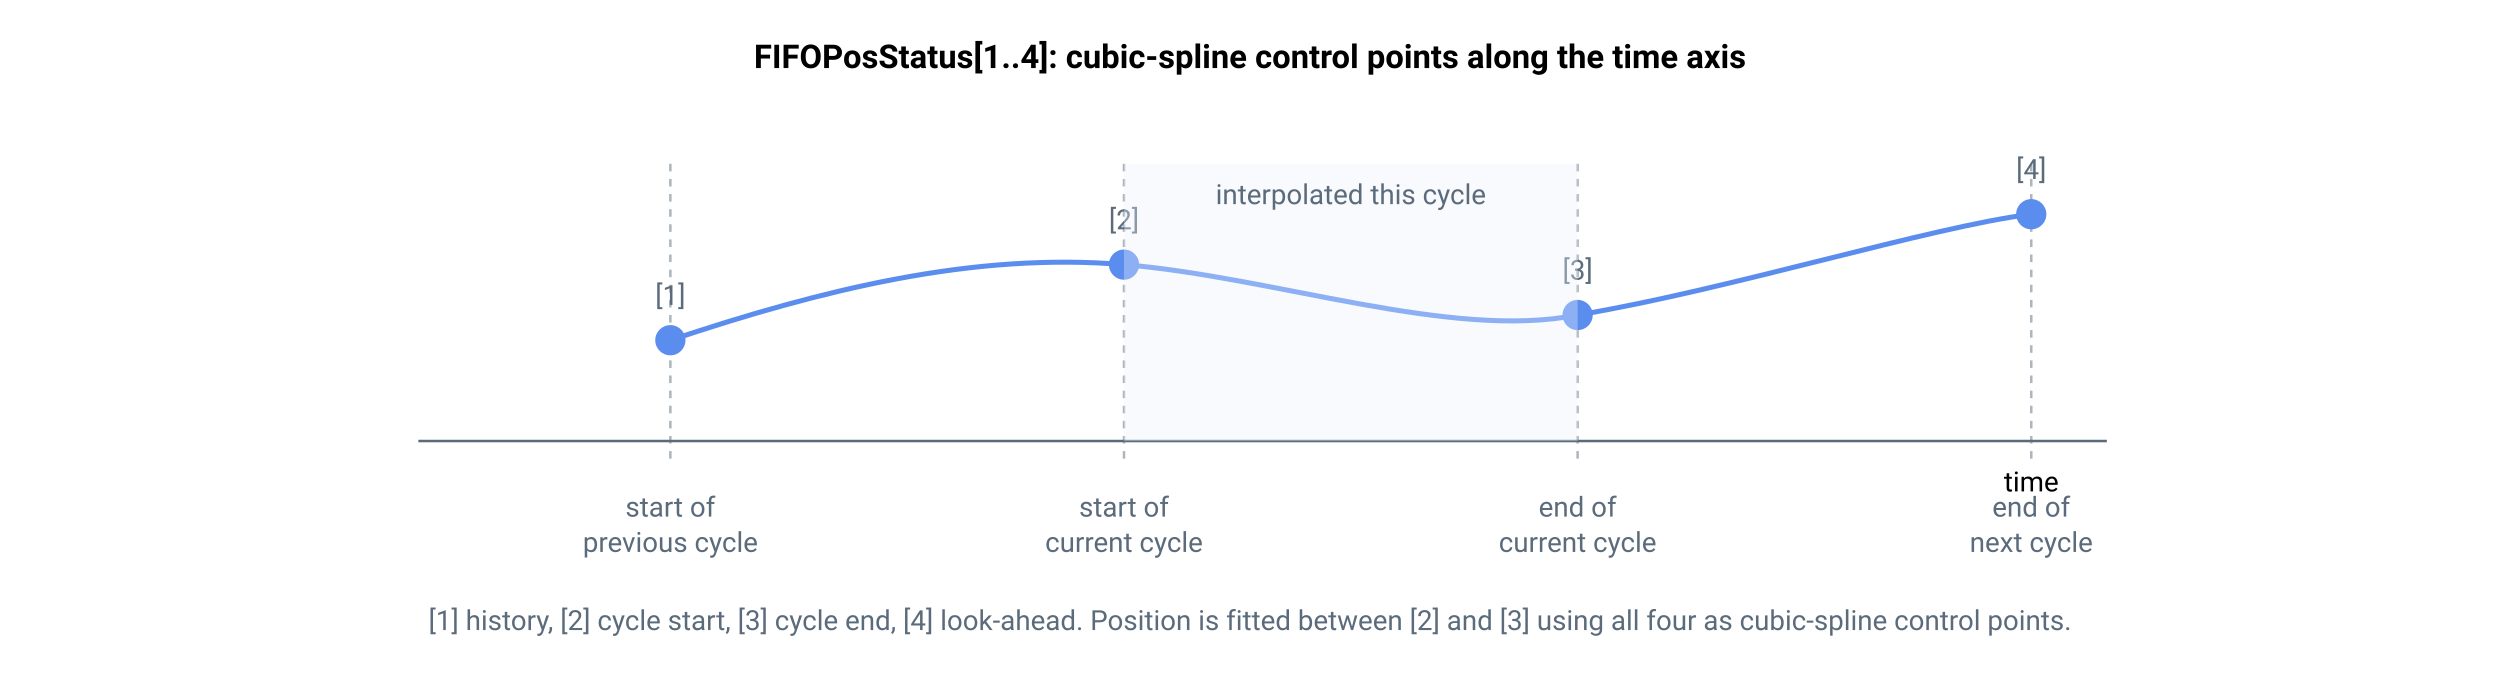
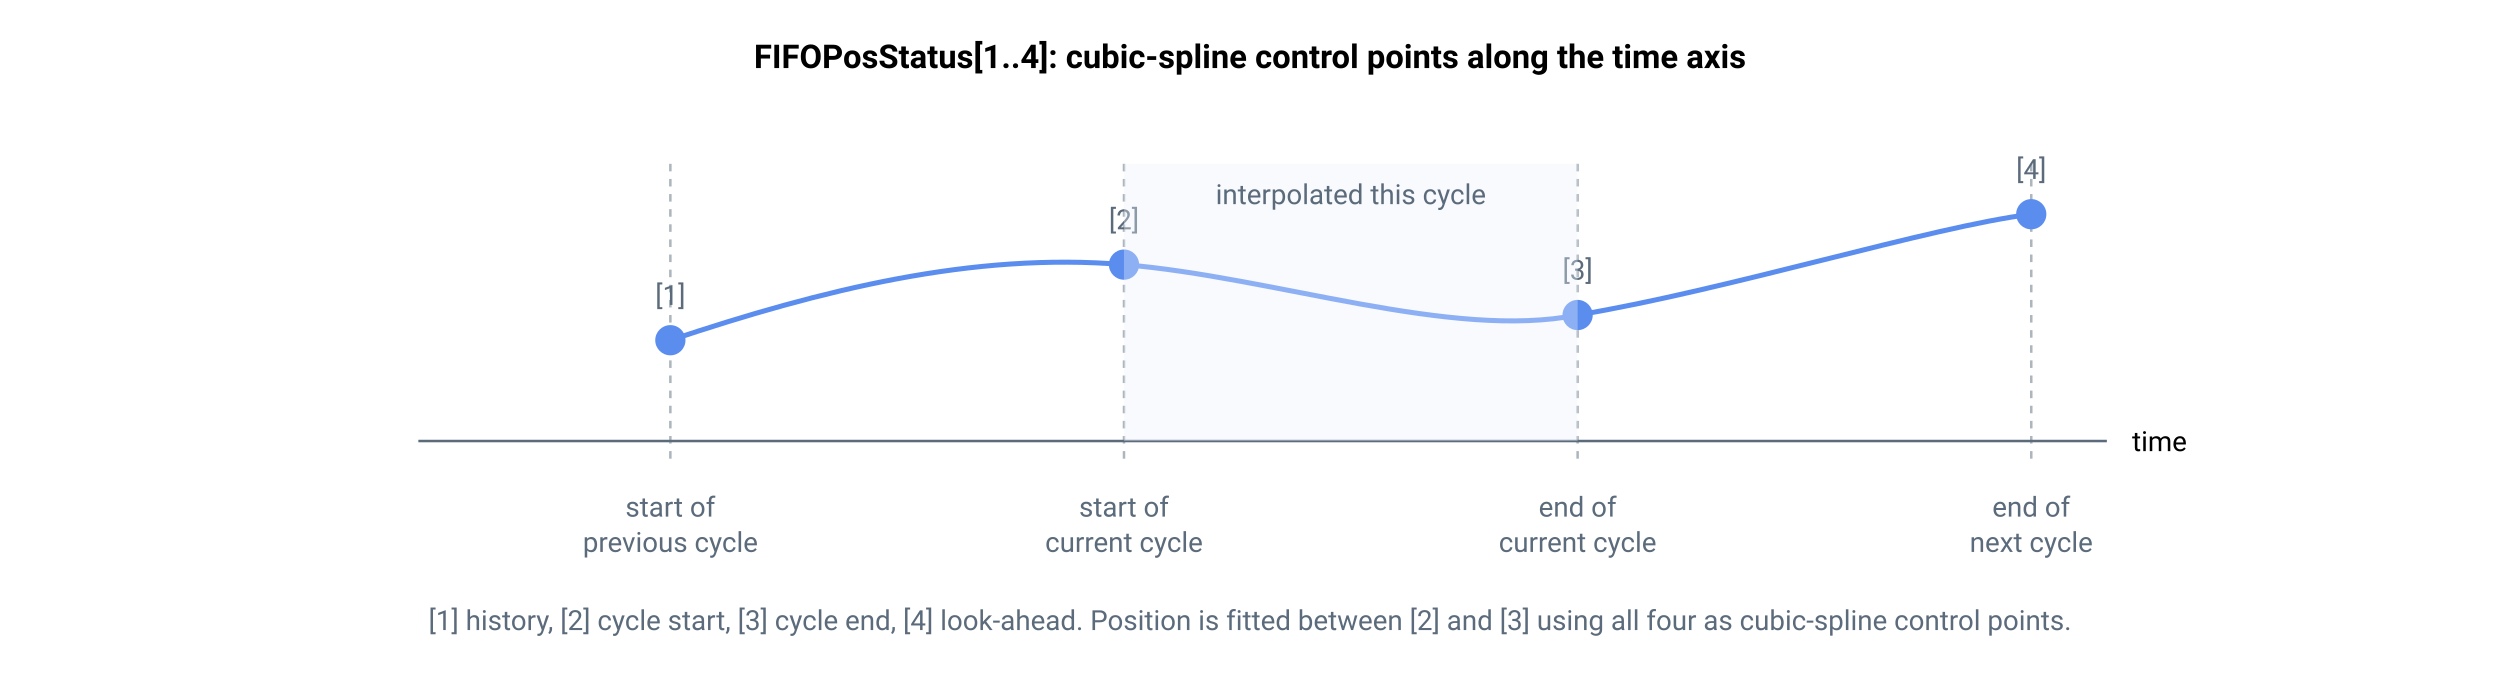
<svg xmlns="http://www.w3.org/2000/svg" width="992" height="267" viewBox="-106 -5 992 267" font-family="-apple-system,Segoe UI,Roboto,sans-serif" font-size="13" role="img" aria-label="FIFOPosStatus indexes 1 through 4 are the four cubic-spline control points around the current cycle: 1 is the history sample, 2 is the cycle start, 3 is the cycle end, and 4 is the look-ahead sample. The position is interpolated between 2 and 3 using all four as control points.">
  <defs>
    <marker id="arrow" markerWidth="8" markerHeight="8" refX="6" refY="3" orient="auto">
      <path d="M0,0 L6,3 L0,6 Z" fill="#5b6b7b" />
    </marker>
  </defs>
  <text x="390" y="22" text-anchor="middle" font-weight="bold">FIFOPosStatus[1..4]: cubic-spline control points along the time axis</text>
  <line x1="60" y1="170" x2="730" y2="170" stroke="#5b6b7b" stroke-width="1" />
-   <text x="700" y="190" text-anchor="middle" font-size="11">time</text>
+   <text x="740" y="174" text-anchor="start" font-size="11">time</text>
  <line x1="160" y1="60" x2="160" y2="180" stroke="#5b6b7b" stroke-dasharray="3 3" opacity="0.5" />
  <line x1="340" y1="60" x2="340" y2="180" stroke="#5b6b7b" stroke-dasharray="3 3" opacity="0.5" />
  <line x1="520" y1="60" x2="520" y2="180" stroke="#5b6b7b" stroke-dasharray="3 3" opacity="0.5" />
  <line x1="700" y1="60" x2="700" y2="180" stroke="#5b6b7b" stroke-dasharray="3 3" opacity="0.5" />
  <text x="160" y="200" text-anchor="middle" font-size="11" fill="#5b6b7b">start of</text>
  <text x="160" y="214" text-anchor="middle" font-size="11" fill="#5b6b7b">previous cycle</text>
  <text x="340" y="200" text-anchor="middle" font-size="11" fill="#5b6b7b">start of</text>
  <text x="340" y="214" text-anchor="middle" font-size="11" fill="#5b6b7b">current cycle</text>
  <text x="520" y="200" text-anchor="middle" font-size="11" fill="#5b6b7b">end of</text>
  <text x="520" y="214" text-anchor="middle" font-size="11" fill="#5b6b7b">current cycle</text>
  <text x="700" y="200" text-anchor="middle" font-size="11" fill="#5b6b7b">end of</text>
  <text x="700" y="214" text-anchor="middle" font-size="11" fill="#5b6b7b">next cycle</text>
  <path d="M160 130 C220 110, 280 95, 340 100 C400 105, 470 130, 520 120 C580 110, 660 85, 700 80" fill="none" stroke="#5b8def" stroke-width="2" />
  <circle cx="160" cy="130" r="6" fill="#5b8def" />
  <text x="160" y="116" text-anchor="middle" font-size="11" fill="#5b6b7b">[1]</text>
  <circle cx="340" cy="100" r="6" fill="#5b8def" />
  <text x="340" y="86" text-anchor="middle" font-size="11" fill="#5b6b7b">[2]</text>
  <circle cx="520" cy="120" r="6" fill="#5b8def" />
  <text x="520" y="106" text-anchor="middle" font-size="11" fill="#5b6b7b">[3]</text>
  <circle cx="700" cy="80" r="6" fill="#5b8def" />
  <text x="700" y="66" text-anchor="middle" font-size="11" fill="#5b6b7b">[4]</text>
  <rect x="340" y="60" width="180" height="110" fill="#eaf2fb" opacity="0.35" />
  <text x="430" y="76" text-anchor="middle" font-size="11" fill="#5b6b7b">interpolated this cycle</text>
  <text x="390" y="245" text-anchor="middle" font-size="11" fill="#5b6b7b">[1] history, [2] cycle start, [3] cycle end, [4] look-ahead. Position is fitted between [2] and [3] using all four as cubic-spline control points.</text>
</svg>
